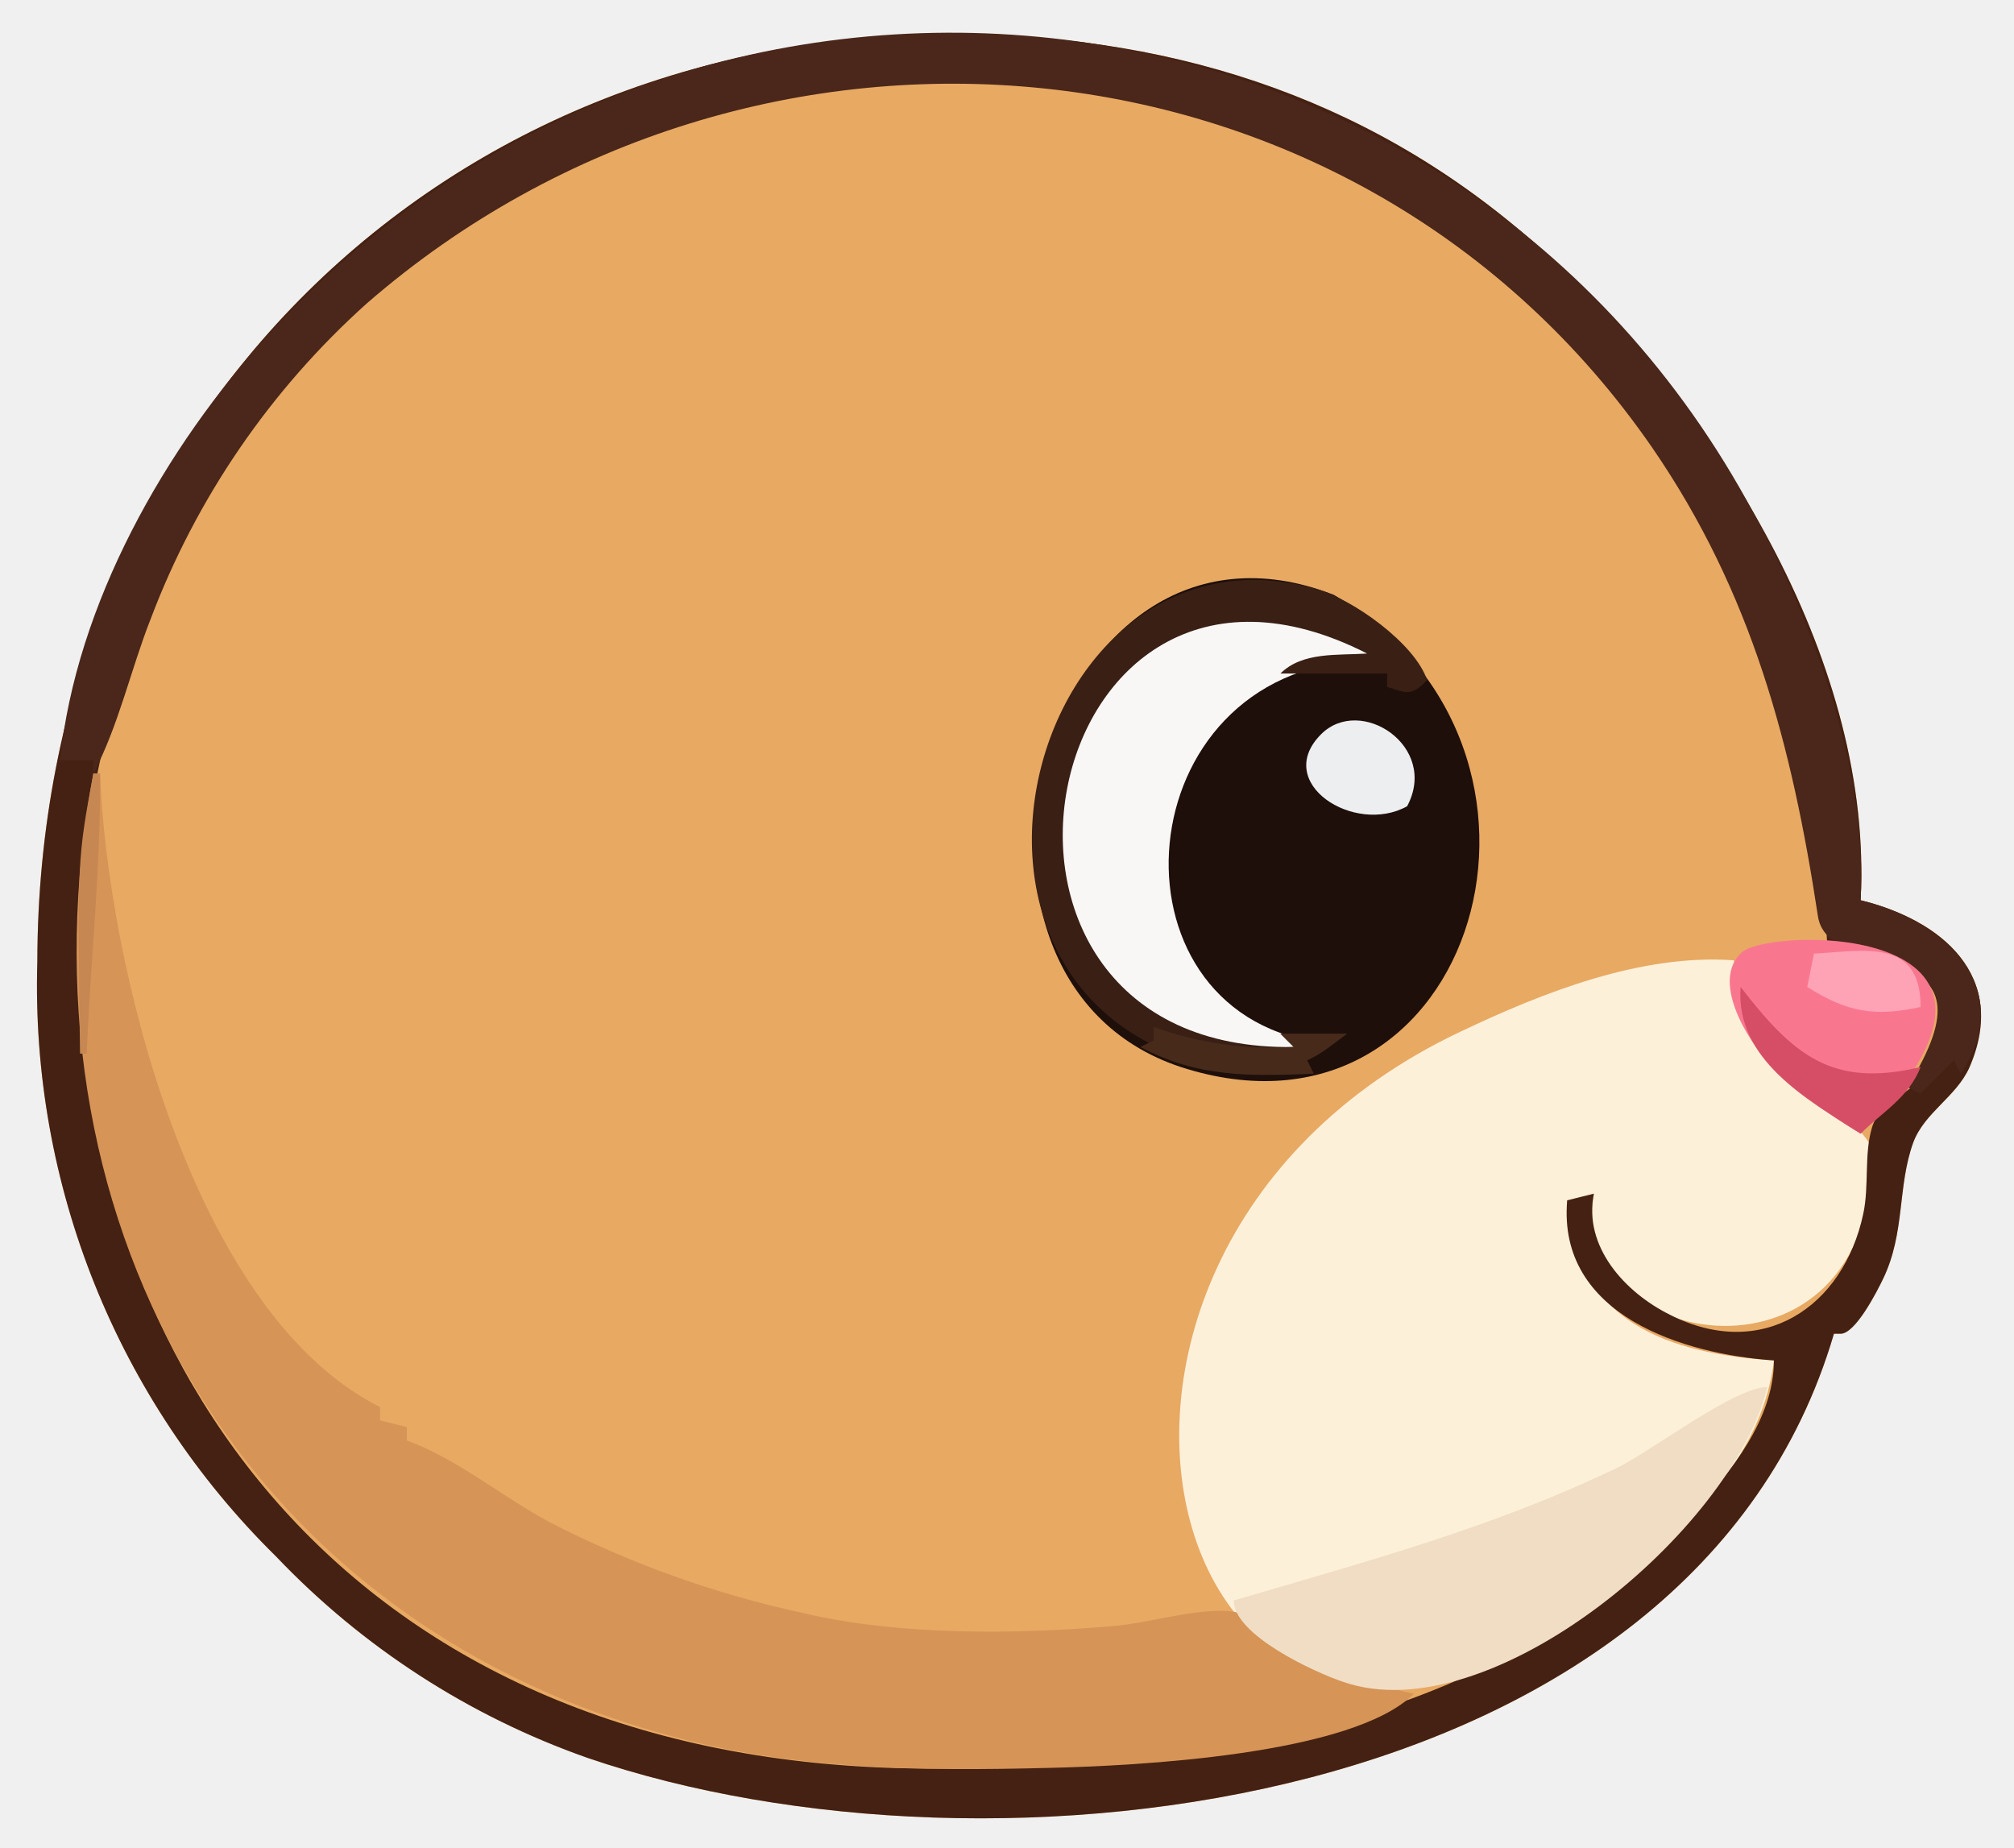
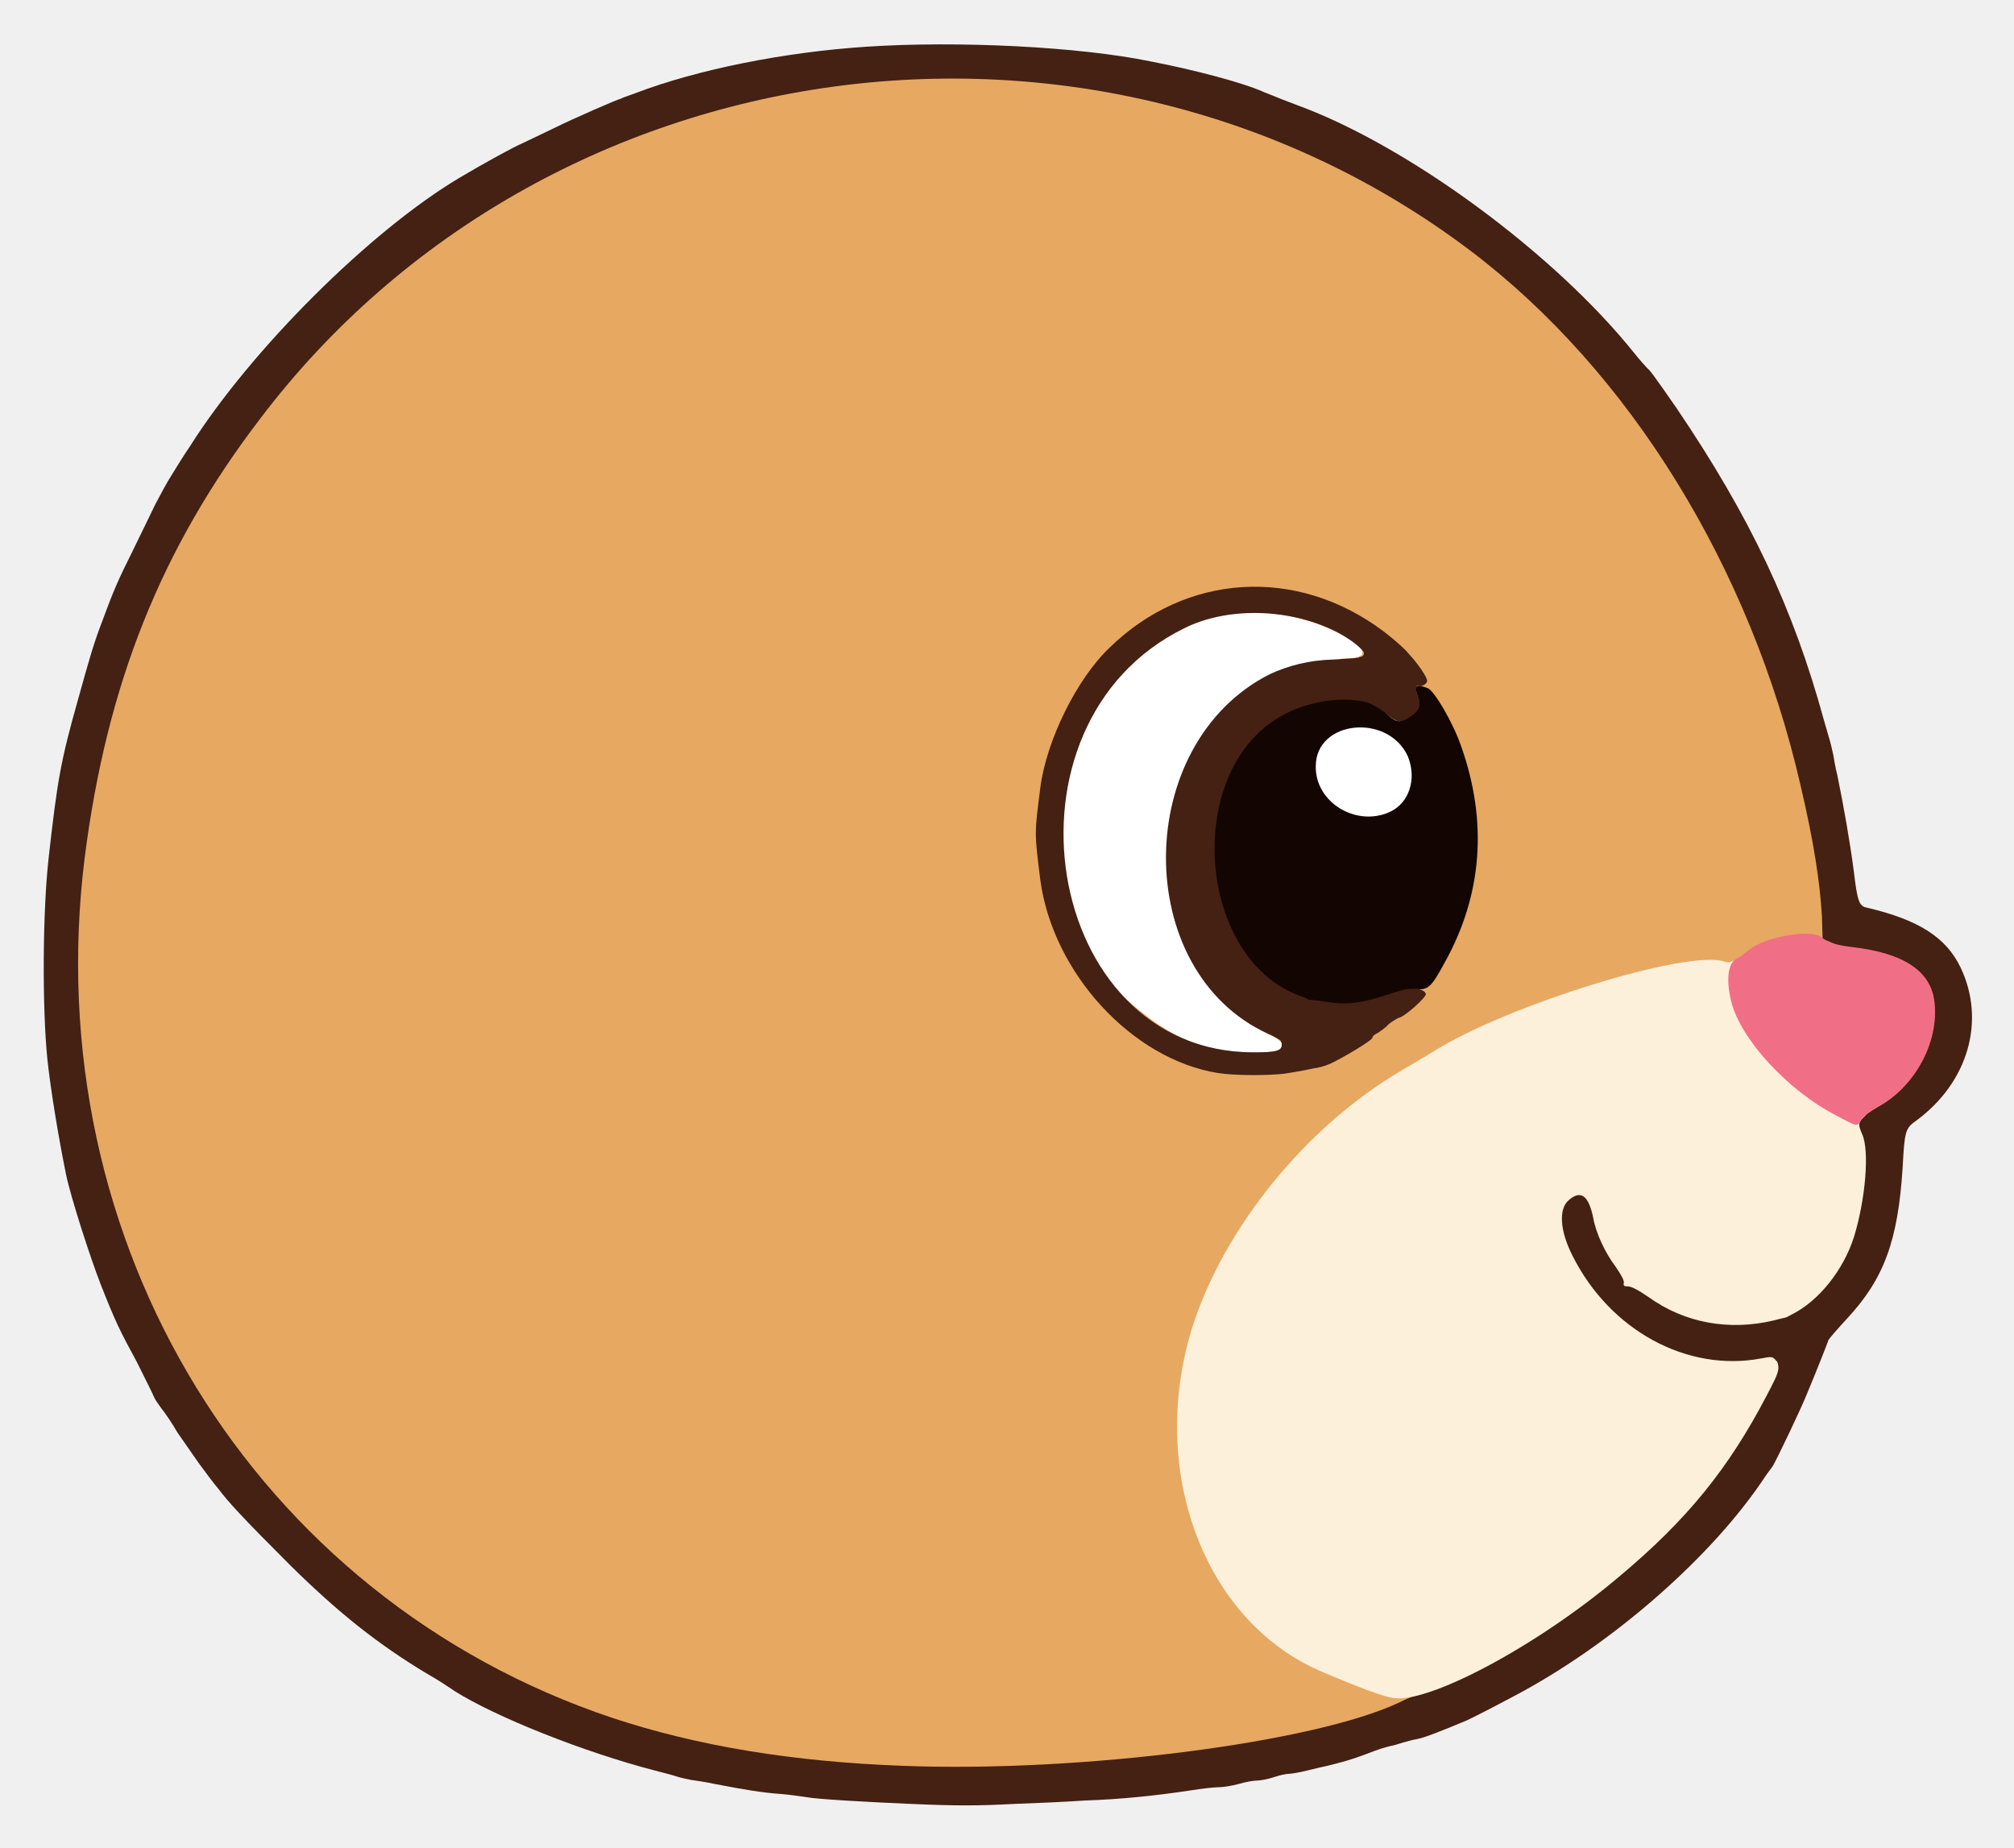
<svg xmlns="http://www.w3.org/2000/svg" viewBox="0 0 302 277" width="302" height="277">
-   <path fill="#e8a963" d="M279 135c12 2.9 22.3 11.3 16.3 25.1-2 4.4-6.7 6.7-8.4 11.2-2.4 6.6-1.2 13.5-4.5 20.4-1 2.1-4.2 8.3-6.4 8.3h-1c-21.1 71.9-126.1 84.4-186.9 63.6a119 119 0 0 1-46.7-30.2 120 120 0 0 1-35.8-89.2C5.7 64 66.2 3.1 146.9 5.2 180.2 6 209.8 16.9 234 40c24.3 23.4 46.9 59.8 45 95" />
-   <path fill="#fcf0d9" d="m239 179-4 1c1.1 18.4 15.4 23 31 24-1.6 13.8-12.4 24.6-22.6 32.9-66.6 54.9-97.5-47.6-24.4-82.2 12.4-5.9 27.1-11.7 41-10.7 1.1 16.1 20.7 23.5 20.7 28.9.2 37.2-45.8 29.9-41.7 6.1" />
-   <path fill="#442113" d="M279 135c12 2.9 22.3 11.3 16.3 25.1-2 4.4-6.7 6.7-8.4 11.2-2.4 6.6-1.2 13.5-4.5 20.4-1 2.1-4.2 8.3-6.4 8.3h-1c-21.1 71.9-126.1 84.4-186.9 63.6a119 119 0 0 1-46.7-30.2 120 120 0 0 1-35.8-89.2C5.7 64 66.2 3.1 146.9 5.2 180.2 6 209.8 16.9 234 40c24.3 23.4 46.9 59.8 45 95m-40 44c-1.6 7.9 4.6 14.8 11.5 18.2 13.7 6.9 25.9-1.1 28.9-15.2.9-4.2.1-8.9 1.3-12.9 1.1-3.8 5.6-4.9 7.7-7.9 9.6-12.9-3.7-18.8-14.4-19.2a141 141 0 0 0-50.2-102.3 132 132 0 0 0-89.6-28.1C-24.5 20.9-34.4 264 138.4 265.2c41.1.3 86.2-6 115.4-38.2 5.7-6.2 12.2-14.2 12.2-23-13.4-.9-32.5-6.7-31-24z" />
-   <path fill="#d69456" d="M212 254c-9.2 9.2-41.8 10.8-54.6 11.1-19.5.5-38.6.3-57.6-5-65.2-18-98-79-85.8-144.1h1c1.1 28.5 13.8 80.9 42 95v2l4 1v2c7.6 2.8 14.1 8.3 21.3 12.2a154 154 0 0 0 38.2 13.7c14.4 3.4 32.1 3.2 46.8 1.9 5.3-.5 11.9-2.6 17-2.2 4.5.3 8 5.8 12.3 7.9 4.8 2.3 10.2 3.2 15.4 4.5" />
-   <path fill="#1e0f0a" d="M200 89.2c39.4 22.9 21.5 84.2-22 71.1-41.6-12.5-21.8-88.2 22-71.1" />
-   <path fill="#4a271a" d="M14 116v-2H9c2.4-23.4 15.8-47 31.4-64 63.2-68.9 175.7-57.5 221.5 25 9.6 17.1 18.2 40.1 17.1 60 12.1 2.9 23.7 12.9 15 26l-1-2-5 5-2-1c15-23.8-11.8-15.2-13.4-25.6-3.9-25.7-9.9-48.5-24.8-70.2C203.4 2.8 113.1-5 55 45.5a121 121 0 0 0-32.4 47.3c-3 7.6-4.8 16-8.6 23.2" />
-   <path fill="#f0ddc4" d="M265 208c-5.1 21.4-41.5 51.9-63.6 44.2-4.2-1.4-16.4-7-16.4-12.2 19.7-5.8 38.8-10.9 57.5-19.9 5.3-2.6 17.6-12.1 22.5-12.1" />
-   <path fill="#f8f7f6" d="M196 156c-4.7 4.7-16.6 1.8-21.8-1-28.1-15.2-15.1-69.4 18.9-62.9 5.5 1 9.7 2.2 12.9 6.9-36.6.1-41.3 50.7-10 57" />
-   <path fill="#f8778f" d="M279 170a70 70 0 0 1-13.9-10.8c-3.1-3.3-8.6-12.2-3.9-16.4 4.4-3.9 49.5-4.5 17.8 27.2" />
-   <path fill="#3a1f14" d="M205 98c-50-25.5-66.3 59.9-11 59l-2-2h10c-4 3-4 3-6 4l1 2c-65.5 2.9-46.5-85.9.3-72.7 5.5 1.5 14.9 8.2 16.7 13.7-2.4 2.4-2.9 2-6 1v-2h-16c3.3-3.3 8.6-2.7 13-3" />
-   <path fill="#edeeef" d="M211 120.9c-7.9 4.4-20.2-3.5-12.9-10.8 5.9-5.9 17.7 1.8 12.9 10.8" />
-   <path fill="#d64e65" d="M261 148c7.9 10.2 13.7 15.2 27 12-1.8 4.6-5.7 6.7-9 10-8.2-5.2-18.8-11.2-18-22" />
-   <path fill="#fea2b6" d="M288 151c-6.9 1.5-11 .8-17-3l1-5c7.5-.4 16-2.4 16 8" />
-   <path fill="#472a1a" d="M202 155c-4 3-4 3-6 4l1 2c-9.5.4-17.4.6-26-4l2-1v-2a52 52 0 0 0 21 3l-2-2z" />
-   <path fill="#c68752" d="M15 116c.1 14.5-1.4 27.6-2 42h-1c-.4-29.1-.4-29.1 2-42z" />
+   <path class="c-outline" fill="#442113" d="M136.5 270.5C129.6 270.2 122.6 269.8 121 269.5C120.2 269.4 118.4 269.1 116.9 269C114.2 268.8 111.8 268.4 107.1 267.5C105.8 267.2 104.2 267 103.6 266.9C103.1 266.8 102.1 266.6 101.5 266.4C100.9 266.2 99.4 265.8 98.2 265.5C87.4 262.7 74.2 257.4 68.2 253.6C67.6 253.2 65.7 251.9 63.9 250.9C56.6 246.5 50.7 241.8 43.5 234.7C36.3 227.5 34.2 225.2 32.7 223.2C32 222.4 30.7 220.6 29.8 219.4C28.9 218.1 27.5 216.1 26.6 214.8C25.8 213.4 24.7 211.8 24.2 211.2C23.7 210.5 23.2 209.8 23.1 209.5C23 209.2 21.8 206.8 20.5 204.2C18 199.6 17.3 198.2 15.1 192.6C13.5 188.5 10.6 179.5 9.9 176.1C8.8 170.7 7.6 163.5 7.1 158.8C6.3 150.8 6.4 136.5 7.3 128.6C8.6 117 9.1 114.1 11.7 104.9C13.5 98.4 14.1 96.4 15.2 93.5C17 88.6 17.7 87 19.8 82.8C21 80.3 22.6 77.1 23.3 75.6C24.1 74.1 25.1 72.2 25.7 71.3C26.2 70.5 27.4 68.5 28.5 66.9C37.6 52.5 55.5 34.6 69 26.6C72.7 24.4 77.1 22 78.3 21.5C78.9 21.2 81 20.2 82.9 19.3C85.9 17.8 92.8 14.8 93.1 14.8C93.2 14.7 94.1 14.4 95.2 14C104.6 10.4 117.7 7.8 130 7C143.7 6.1 161.8 7 172.5 9.2C179.2 10.5 186.4 12.4 189.5 13.8C191.2 14.5 193.5 15.4 194.6 15.8C211.2 21.9 233.1 38 245.1 53C245.9 54 246.8 55 247 55.2C247.4 55.5 248 56.3 251.4 61.2C262.5 77.6 268.9 91.2 273.5 108C273.8 109 274.2 110.4 274.4 111.1C274.6 111.8 274.8 112.8 274.9 113.2C275 113.7 275.2 115.1 275.5 116.2C276.5 121.1 277.4 126.2 278 130.8C278.5 135.1 278.8 135.9 279.9 136.1C287.6 137.9 291.8 140.5 294 145.1C297.8 153.1 295.1 162.3 287.4 168C285.7 169.2 285.6 169.5 285.3 175.1C284.6 186.1 282.5 191.8 276.9 197.8C275.6 199.2 274.4 200.6 274.2 200.9C274 201.5 272.3 205.8 271 208.9C270.1 211.2 266.4 218.9 265.8 219.9C265.4 220.4 264.9 221.1 264.7 221.4C256.8 233.4 241.7 246.6 227.1 254.3C224.1 255.9 220.8 257.6 219.9 258C215.6 259.8 213.5 260.6 212.4 260.8C211.7 260.9 210.8 261.2 210.4 261.3C210 261.4 209.2 261.7 208.6 261.8C207.4 262.1 207 262.2 204.4 263.2C202.5 263.9 201.4 264.2 199 264.8C198.5 264.9 197.2 265.2 196 265.5C194.8 265.8 193.5 266 193.2 266C192.8 266 191.9 266.2 191 266.5C190.1 266.8 189 267 188.5 267C188 267 186.8 267.2 185.8 267.5C184.7 267.8 183.4 268 182.8 268C182.1 268 180.2 268.2 178.4 268.5C173 269.3 168.2 269.8 162.6 270C159.7 270.2 155.1 270.4 152.2 270.5C146.6 270.8 143.4 270.8 136.5 270.5Z" />
+   <path class="c-fur" fill="#e7a862" d="M135.6 264.8C118.8 264.2 104.5 261.8 91.8 257.6C38.1 239.6 5.5 186.4 12.7 128.6C16 102.7 24.1 82.3 39 62.8C81.8 6.3 164.1 -5 220.5 37.6C244.4 55.7 262.5 85.1 270 117.8C272 126.3 272.9 132.3 273.2 137.4L273.3 140.8L274.5 141.3C275.9 141.9 275.9 142.1 275 142.8C274.5 143.2 274 143.3 273.1 143.2C268.4 143 266.2 143.3 264.5 144.6C260.9 147.2 260.1 147.6 258.3 147.2C251.8 145.8 227.1 153.5 216.6 160.2C215.5 160.9 213.4 162.1 212 163C202.1 168.8 191.9 179.1 186.4 189.1C173.5 212.2 179.8 239.9 199.9 248.1C206.4 250.8 207.8 251.3 209.8 251.8C212.6 252.4 214.1 254 212.2 254.3C211.7 254.4 210.6 254.9 209.8 255.3C197.1 261.3 162.2 265.8 135.6 264.8ZM199.5 159.5C201.4 158.6 205.8 156 205.8 155.6C205.8 155.4 206.1 155.1 206.6 154.9C207 154.6 207.8 154.1 208.2 153.6C208.7 153.2 209.5 152.7 209.8 152.6C210.6 152.5 213.8 149.6 213.8 149.1C213.8 148.6 212.9 148.2 211.6 148.2C211 148.2 210.5 148.2 210.5 148.1C210.5 147.7 211.3 146.5 212 145.9C213.1 144.9 215.8 139.7 216.8 136.8C219.8 127.8 218.8 116.9 214.2 108.5C213.5 107.2 212.9 106 212.9 105.9C213 105.8 212.8 105.1 212.6 104.5C212.2 103.3 212.3 102.6 212.8 102.8C213.3 103 214 102.5 214 102.1C214 101.3 211.4 97.9 210.3 97.2C207.1 95.2 202 98.9 202.9 102.5C203.2 103.7 203.2 103.7 202.1 103.5C199.6 102.9 197.5 99.5 198.4 97.5C198.5 97.2 198.2 97 197.1 96.5C186.9 92.9 175.7 95.6 169.2 103.3C157.7 117.2 159.1 138.2 172.4 148.8C176.5 152.2 178.5 153.2 182.5 154.3C185 154.9 185 154.9 185 153.9C185 151.4 188.2 149.7 191.4 150.5L192.7 150.8L192.1 151.9C191.3 153.4 191.3 153.9 192.1 156.2C193.4 160.1 195.7 161.1 199.5 159.5Z" />
+   <path class="c-belly" fill="#fcf0da" d="M208.8 254.6C207.2 254.3 204.4 253.3 198.5 250.8C180.8 243.5 172.1 220.9 178.7 199.3C183.4 184.3 195.7 169 210.2 160.5C211.7 159.6 213.8 158.4 214.9 157.7C225.8 150.8 253.1 142.3 258.6 144.2C259.3 144.4 259.6 144.3 260.6 143.7C262.1 142.7 262.2 142.9 262.2 145.8C262.3 153.4 270.9 163.2 280.3 166.3C280.4 166.4 280.1 166.8 279.7 167.3C278.6 168.3 278.6 168.6 279.2 170C280.4 172.5 279.7 180 278 185.5C276.4 190.5 272.7 195.1 268.7 197.1C265.6 198.6 264.8 200.7 266.1 203.3C267 205.2 267 205.3 264.9 209.3C259.2 220.2 253 227.9 242.7 236.5C230.4 246.9 214 255.6 208.8 254.6Z" />
+   <path class="c-eye" fill="#ffffff" d="M185.4 157.7C179.8 157.2 175.7 155.5 170.6 151.3C144.5 130.4 163.4 84.7 194.8 92.7C202.4 94.7 207.4 98.7 202.1 98.7L200.9 98.8L201.8 99.7C202.5 100.4 202.8 100.9 202.8 101.5C202.8 102.5 203.3 103.8 204 104.5C204.3 104.8 204.5 105.1 204.5 105.1C204.4 105.1 204.1 105.4 203.8 105.6C203.1 106 203.1 106 203.9 106C205.5 106 207.4 106.6 208.2 107.3C209 108 210 108.4 210.5 108.2C210.9 107.9 213 110.5 213.8 112.2C217.3 119.5 211.1 126.9 202.9 125.2C195 123.5 191.4 114.3 196.6 109.1C197.7 107.9 197.6 107.8 195.7 108.5C180.5 113.7 178.1 131.4 190.2 148.7C192.6 152.1 192.7 153.9 190.4 153.3C188 152.6 187.8 153.9 190.1 155C194.4 157 192.1 158.3 185.4 157.7Z" />
+   <path class="c-pupil" fill="#130602" d="M190.4 153.3C187.7 152.7 181 140 179.9 133.6C177.4 119.4 183.7 109.1 197.4 104.8C199.6 104.1 201.7 103.3 202.1 103C202.8 102.5 202.8 102.5 203.4 103.6C203.8 104.4 204.3 104.8 205.5 105.5C206.4 106 207.6 106.7 208.1 107.2C209.4 108.4 210.1 108.4 211.3 107.6C212.9 106.5 213.1 106 212.6 104.5C212 102.7 212.3 102.5 214.1 103.2C215.1 103.6 217.9 108.4 219.1 111.9C223.1 123.2 222.3 134.2 216.6 144.4C214.6 148.1 214.1 148.5 212.3 148.3C211.1 148.2 210.3 148.4 207.6 149.3C203.9 150.5 201.6 150.7 198.7 150.2C194.7 149.5 193 150.1 191.9 152.3C191.6 152.9 191.3 153.5 191.1 153.5C191 153.5 190.7 153.4 190.4 153.3ZM208.3 121.8C211.3 120.5 212.5 116.8 211.1 113.4C208.1 106.9 197.3 108 197.3 114.9C197.2 120.3 203.3 124 208.3 121.8Z" />
+   <path class="c-nose" fill="#f16f86" d="M275.4 167.3C268 163.5 261 155.8 259.6 150.2C258.8 146.9 259.1 144.6 260.3 143.8C260.9 143.5 261.7 142.9 262.2 142.5C264.5 140.5 271.7 139.2 273.2 140.6C274.1 141.3 275.2 141.7 277.6 142C285.6 142.9 289.7 145.7 290.1 150.5C290.7 156.4 287.1 163 281.6 166C280.4 166.7 279.4 167.4 279.1 167.9C278.5 169 278.6 169 275.4 167.3Z" />
+   <path class="c-outline" fill="#442113" d="M182.6 160.9C169.7 158.8 157.9 145.9 156 132C155.1 124.7 155.1 125.2 156 118.1C156.9 111.1 161.4 101.9 166.3 97.2C177.8 85.9 194.5 84.9 207.5 94.7C211.4 97.7 212.8 99.6 209.8 98.1C208.8 97.5 206.9 97.6 206.1 98.2C205.1 98.8 204.7 99 204.1 98.7C203.7 98.6 203.7 98.5 204.1 98.5C205.7 98.5 203.5 96.3 200.1 94.6C193.2 91.2 184 91 177.6 94.2C148.4 108.5 156.4 157.8 187.9 157.8C191.5 157.8 192.2 157.6 192.2 156.6C192.2 155.7 193.1 156.1 193.6 157.2C194.1 158.3 194.7 158.9 196 159.1C196.8 159.2 197.2 159.6 197.2 160.1C197.2 160.2 194.7 160.7 192.6 161C190.2 161.3 185.1 161.3 182.6 160.9Z" />
+   <path class="c-outline" fill="#442113" d="M192.2 156.2C192.2 156.1 191.3 155.5 190.1 155C169.6 145.6 169.8 111.5 190.4 101.1C193.2 99.8 196.3 99 199.9 98.9C203.9 98.7 204.5 98.6 204.5 98.1C204.5 97.7 204.5 97.7 204.8 98.1C205 98.5 204.9 98.8 204.4 99.9C203.4 101.9 203.7 102.9 205.7 104.6C206.4 105.1 206.5 105.9 205.8 105.6C202.1 104.2 196.1 105 191.9 107.5C177.4 115.9 179.5 143.9 195.1 149.4C196.9 150 197 150.6 195.2 150.9C193.3 151.2 192.1 153.2 192.7 154.8C193 155.6 192.9 156.5 192.5 156.5C192.4 156.5 192.2 156.4 192.2 156.2Z" />
+   <path class="c-outline" fill="#442113" d="M266.3 204C265.8 203.4 265.7 203.4 264.1 203.7C253 205.8 241.4 199.5 235.8 188.3C233.9 184.6 233.7 181.3 235.2 180C237 178.4 238.2 179.2 238.9 182.6C239.3 184.9 240.7 187.9 242.3 190C243.1 191.2 243.5 191.9 243.5 192.3C243.4 192.8 243.5 192.9 244.1 192.9C244.6 192.9 245.6 193.4 247.2 194.5C252.6 198.4 259.3 199.6 266 198C267.1 197.7 268.1 197.5 268.1 197.5C268.5 197.5 268.2 198.3 267.5 199C266.5 200.1 266.3 201.2 266.9 202.6C267.4 204.1 267.1 204.8 266.3 204Z" />
</svg>
